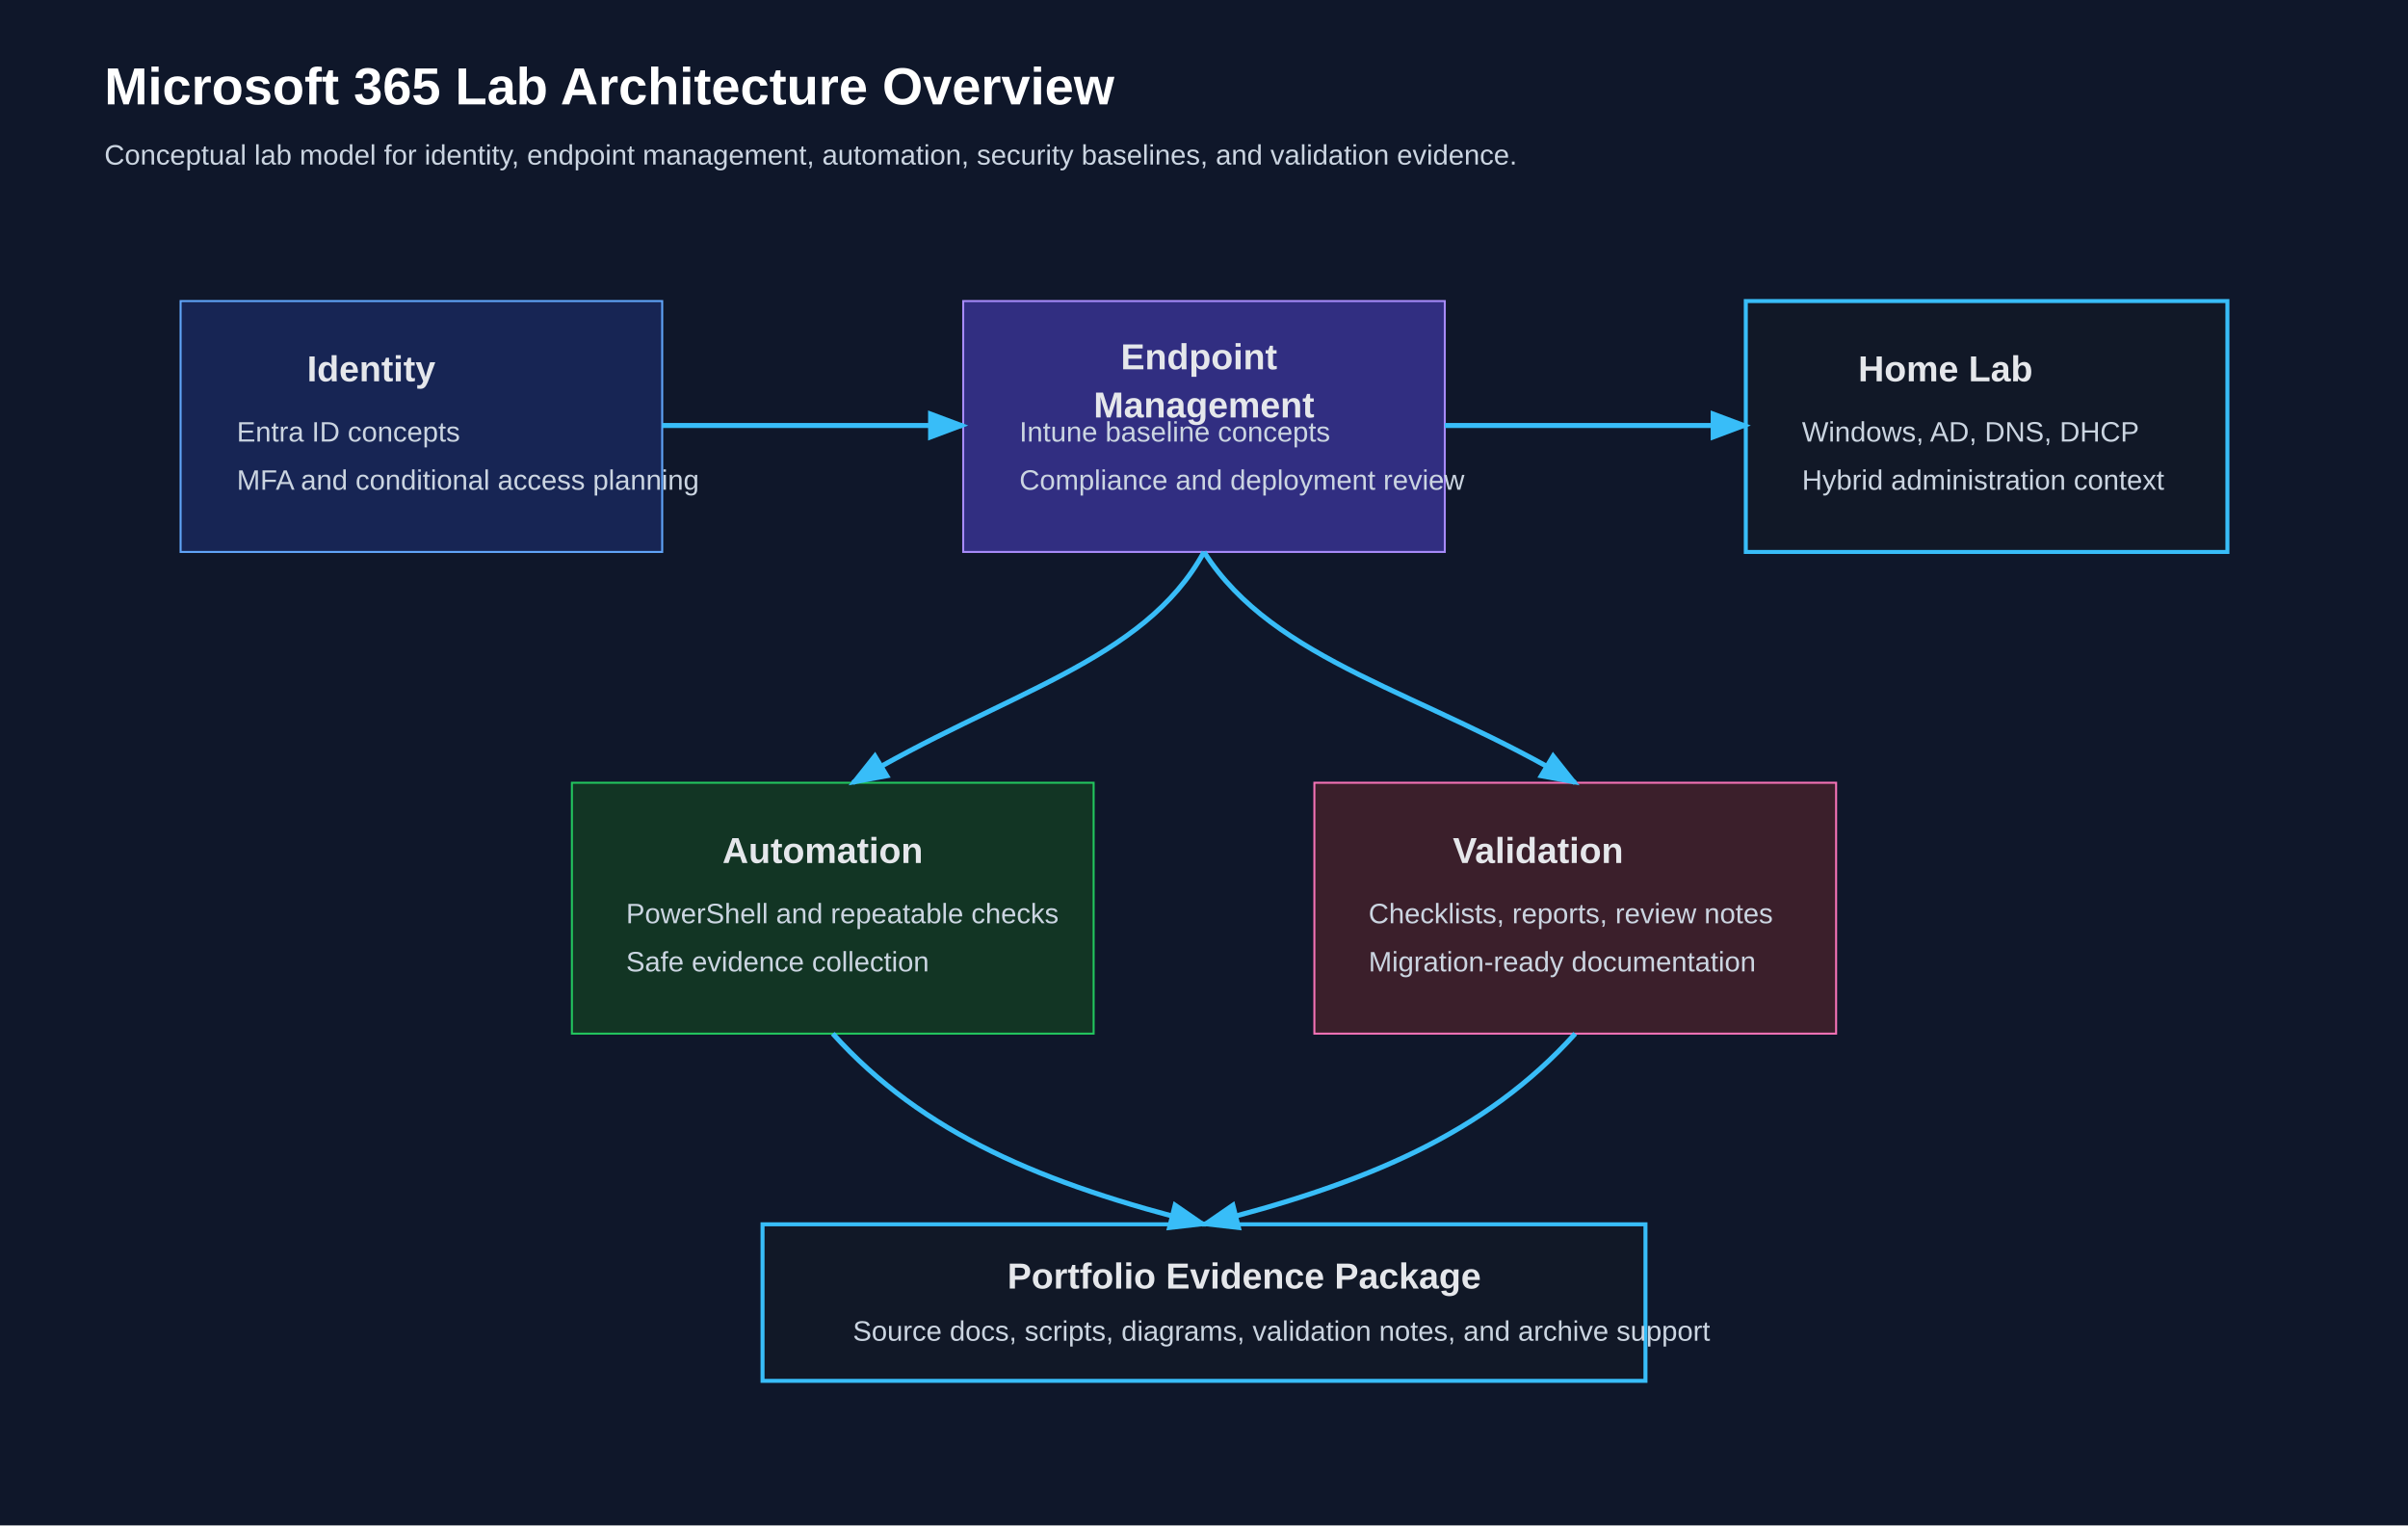
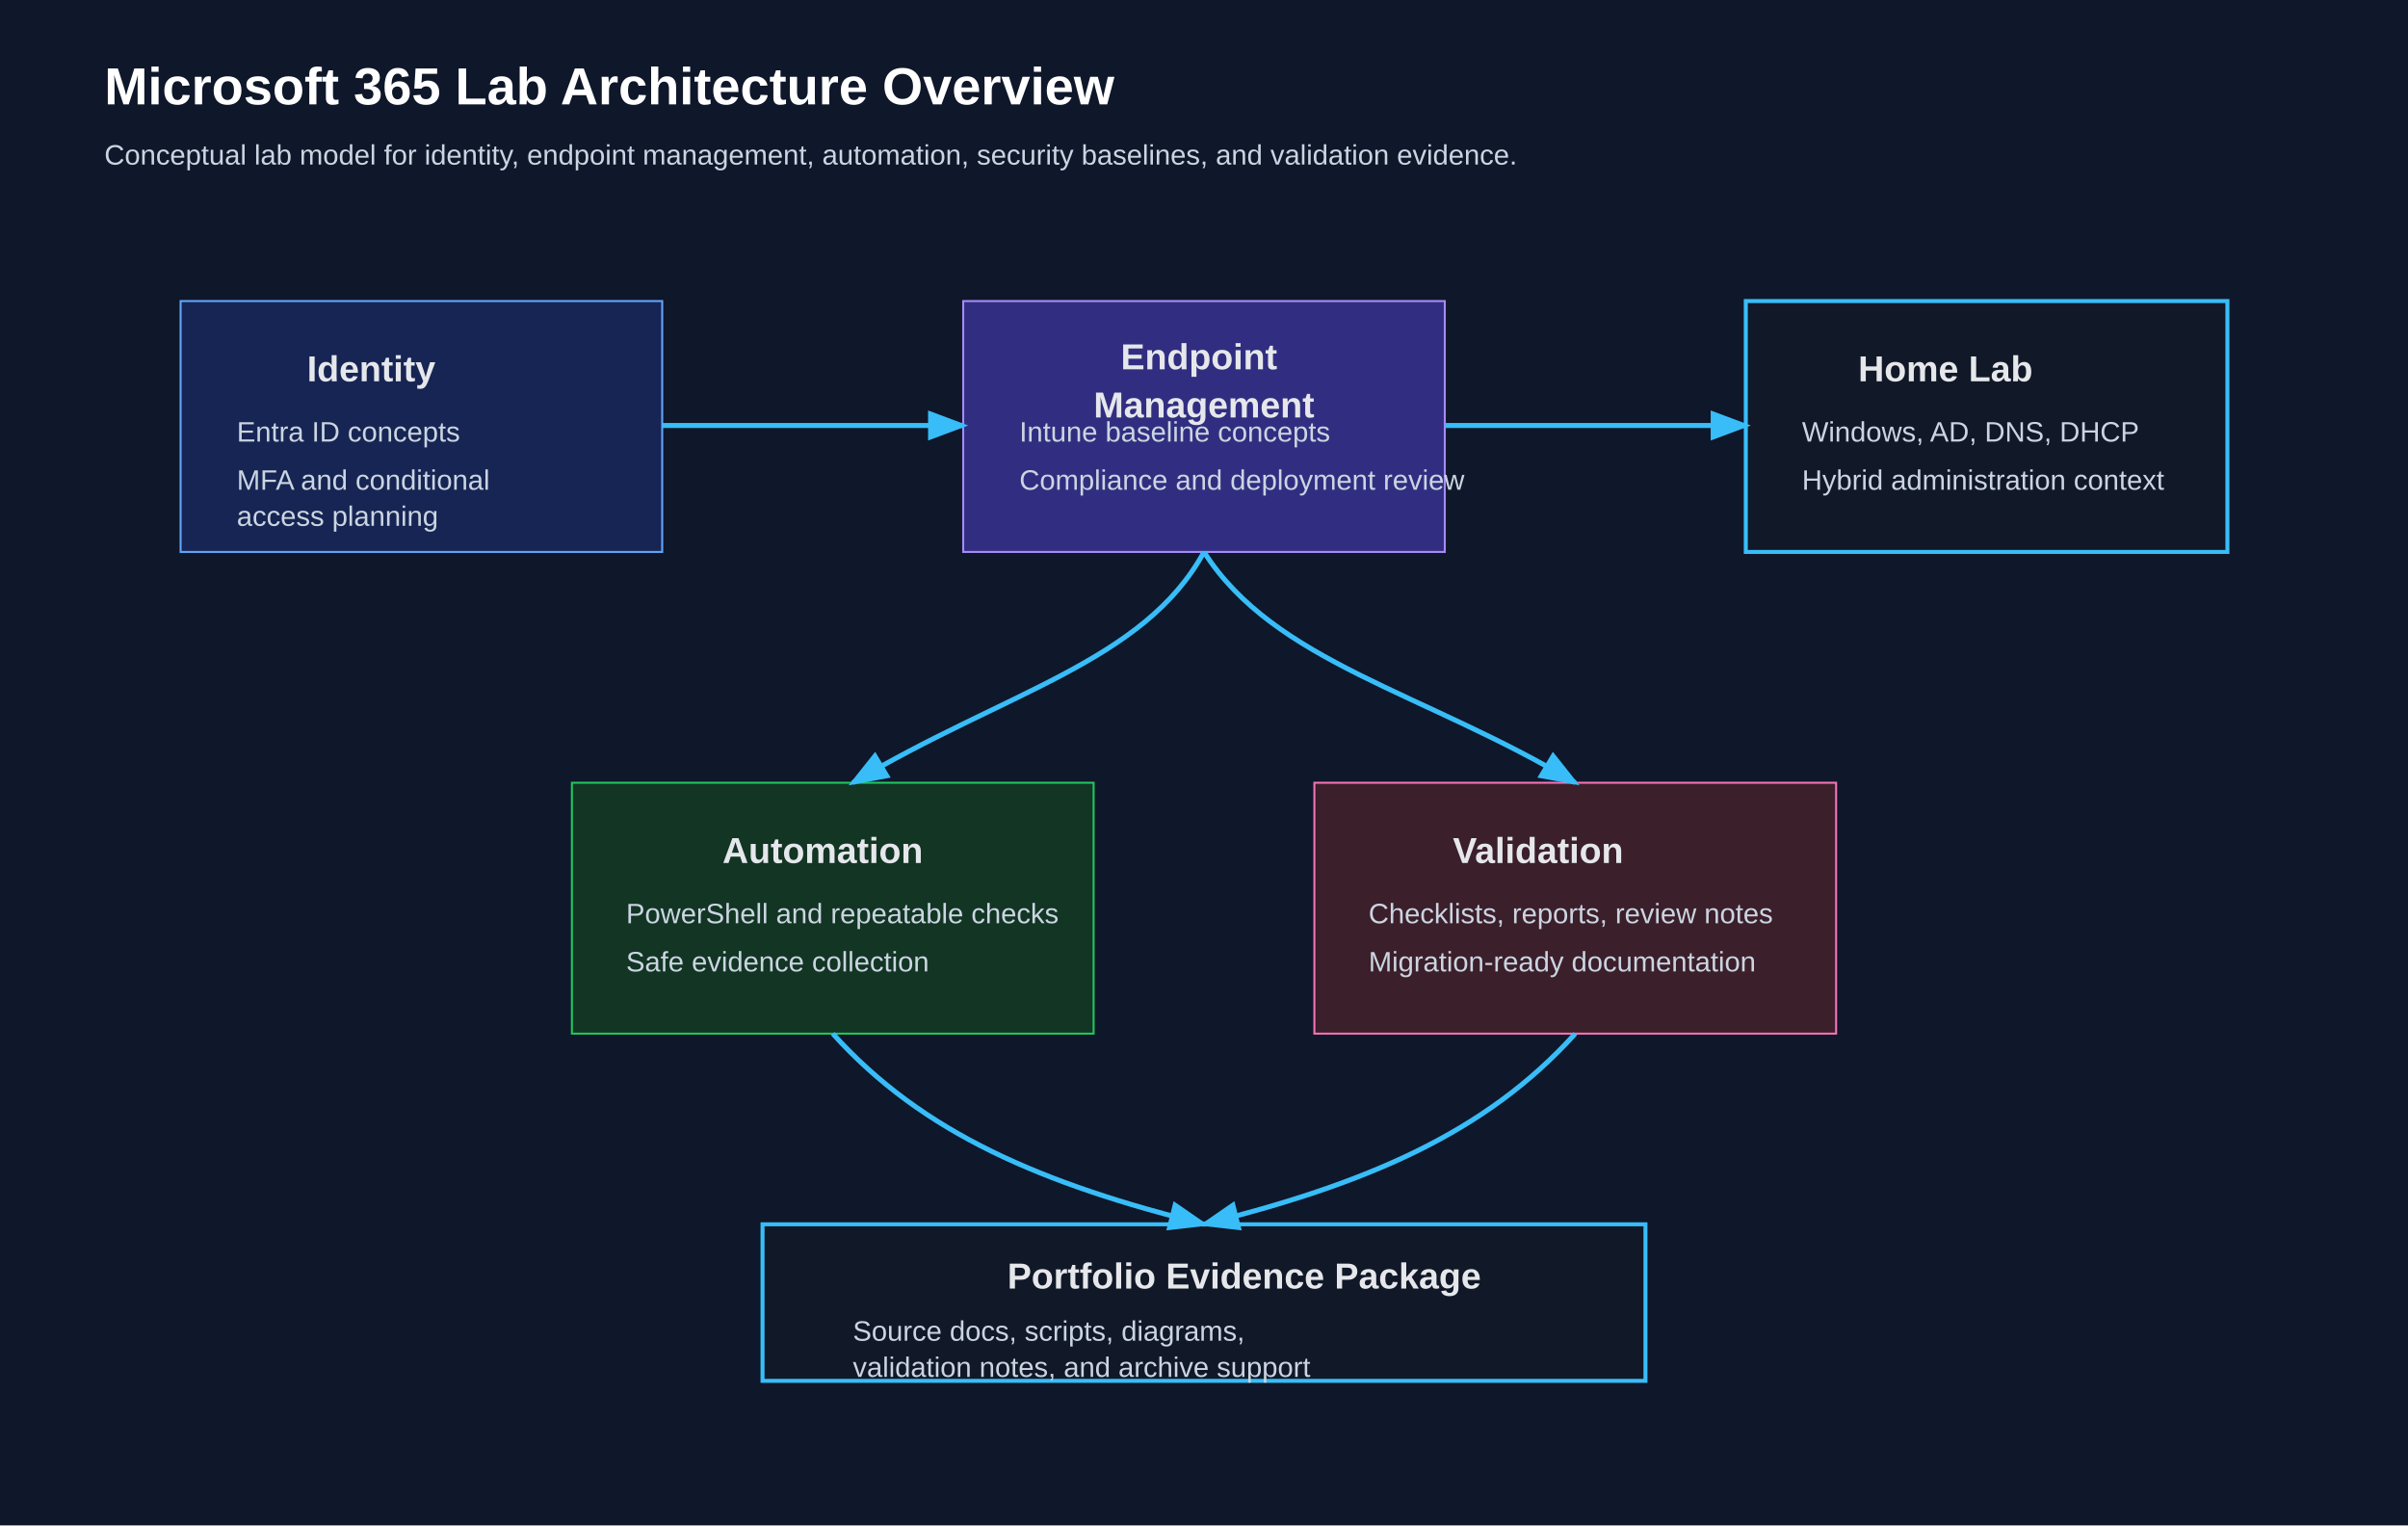
<svg xmlns="http://www.w3.org/2000/svg" width="1200" height="760" aria-labelledby="title desc" viewBox="0 0 1200 760">
  <defs>
    <marker id="arrow" markerHeight="10" markerWidth="10" orient="auto" refX="7" refY="3">
      <path fill="#38bdf8" d="M0 0v6l8-3z" />
    </marker>
-     <style>.card{fill:#111827;stroke:#38bdf8;stroke-width:2;rx:14}.small,.text{font-family:Arial,sans-serif}.text{fill:#e5e7eb;font-size:18px;font-weight:700}.small{fill:#cbd5e1;font-size:14px}.line{stroke:#38bdf8;stroke-width:2.5;fill:none;marker-end:url(#arrow)}</style>
+     <style>
+       .card{fill:#111827;stroke:#38bdf8;stroke-width:2;rx:14}
+       .small,.text{font-family:Arial,sans-serif}
+       .text{fill:#e5e7eb;font-size:18px;font-weight:700}
+       .small{fill:#cbd5e1;font-size:14px}
+       .line{stroke:#38bdf8;stroke-width:2.5;fill:none;marker-end:url(#arrow)}
+     </style>
  </defs>
  <path d="M0 0h1200v760H0z" style="fill:#0f172a" />
  <text x="52" y="52" style="fill:#fff;font-family:Arial,sans-serif;font-size:26px;font-weight:700">Microsoft 365 Lab Architecture Overview</text>
  <text x="52" y="82" class="small">Conceptual lab model for identity, endpoint management, automation, security baselines, and validation evidence.</text>
  <path d="M90 150h240v125H90z" style="fill:#172554;stroke:#60a5fa" />
  <text x="153" y="190" class="text">Identity</text>
  <text x="118" y="220" class="small">Entra ID concepts</text>
-   <text x="118" y="244" class="small">MFA and conditional access planning</text>
+   <text x="118" y="244" class="small">
+     <tspan x="118" y="244">MFA and conditional</tspan>
+     <tspan x="118" dy="18">access planning</tspan>
+   </text>
  <path d="M480 150h240v125H480z" style="fill:#312e81;stroke:#a78bfa" />
  <text x="600" y="184" class="text" text-anchor="middle">
    <tspan x="600">Endpoint</tspan>
    <tspan x="600" dy="24">Management</tspan>
  </text>
  <text x="508" y="220" class="small">Intune baseline concepts</text>
  <text x="508" y="244" class="small">Compliance and deployment review</text>
  <path d="M870 150h240v125H870z" class="card" />
  <text x="926" y="190" class="text">Home Lab</text>
  <text x="898" y="220" class="small">Windows, AD, DNS, DHCP</text>
  <text x="898" y="244" class="small">Hybrid administration context</text>
  <path d="M285 390h260v125H285z" style="fill:#123524;stroke:#22c55e" />
  <text x="360" y="430" class="text">Automation</text>
  <text x="312" y="460" class="small">PowerShell and repeatable checks</text>
  <text x="312" y="484" class="small">Safe evidence collection</text>
  <path d="M655 390h260v125H655z" style="fill:#3b1f2b;stroke:#f472b6" />
  <text x="724" y="430" class="text">Validation</text>
  <text x="682" y="460" class="small">Checklists, reports, review notes</text>
  <text x="682" y="484" class="small">Migration-ready documentation</text>
  <path d="M380 610h440v78H380z" class="card" />
  <text x="502" y="642" class="text">Portfolio Evidence Package</text>
-   <text x="425" y="668" class="small">Source docs, scripts, diagrams, validation notes, and archive support</text>
+   <text x="425" y="668" class="small">
+     <tspan x="425" y="668">Source docs, scripts, diagrams,</tspan>
+     <tspan x="425" dy="18">validation notes, and archive support</tspan>
+   </text>
  <path d="M330 212h150" class="line" />
  <path d="M720 212h150" class="line" />
  <path d="M600 275c-30 55-100 70-175 115" class="line" />
  <path d="M600 275c35 55 110 70 185 115" class="line" />
  <path d="M415 515c45 50 105 75 185 95" class="line" />
  <path d="M785 515c-45 50-105 75-185 95" class="line" />
</svg>
